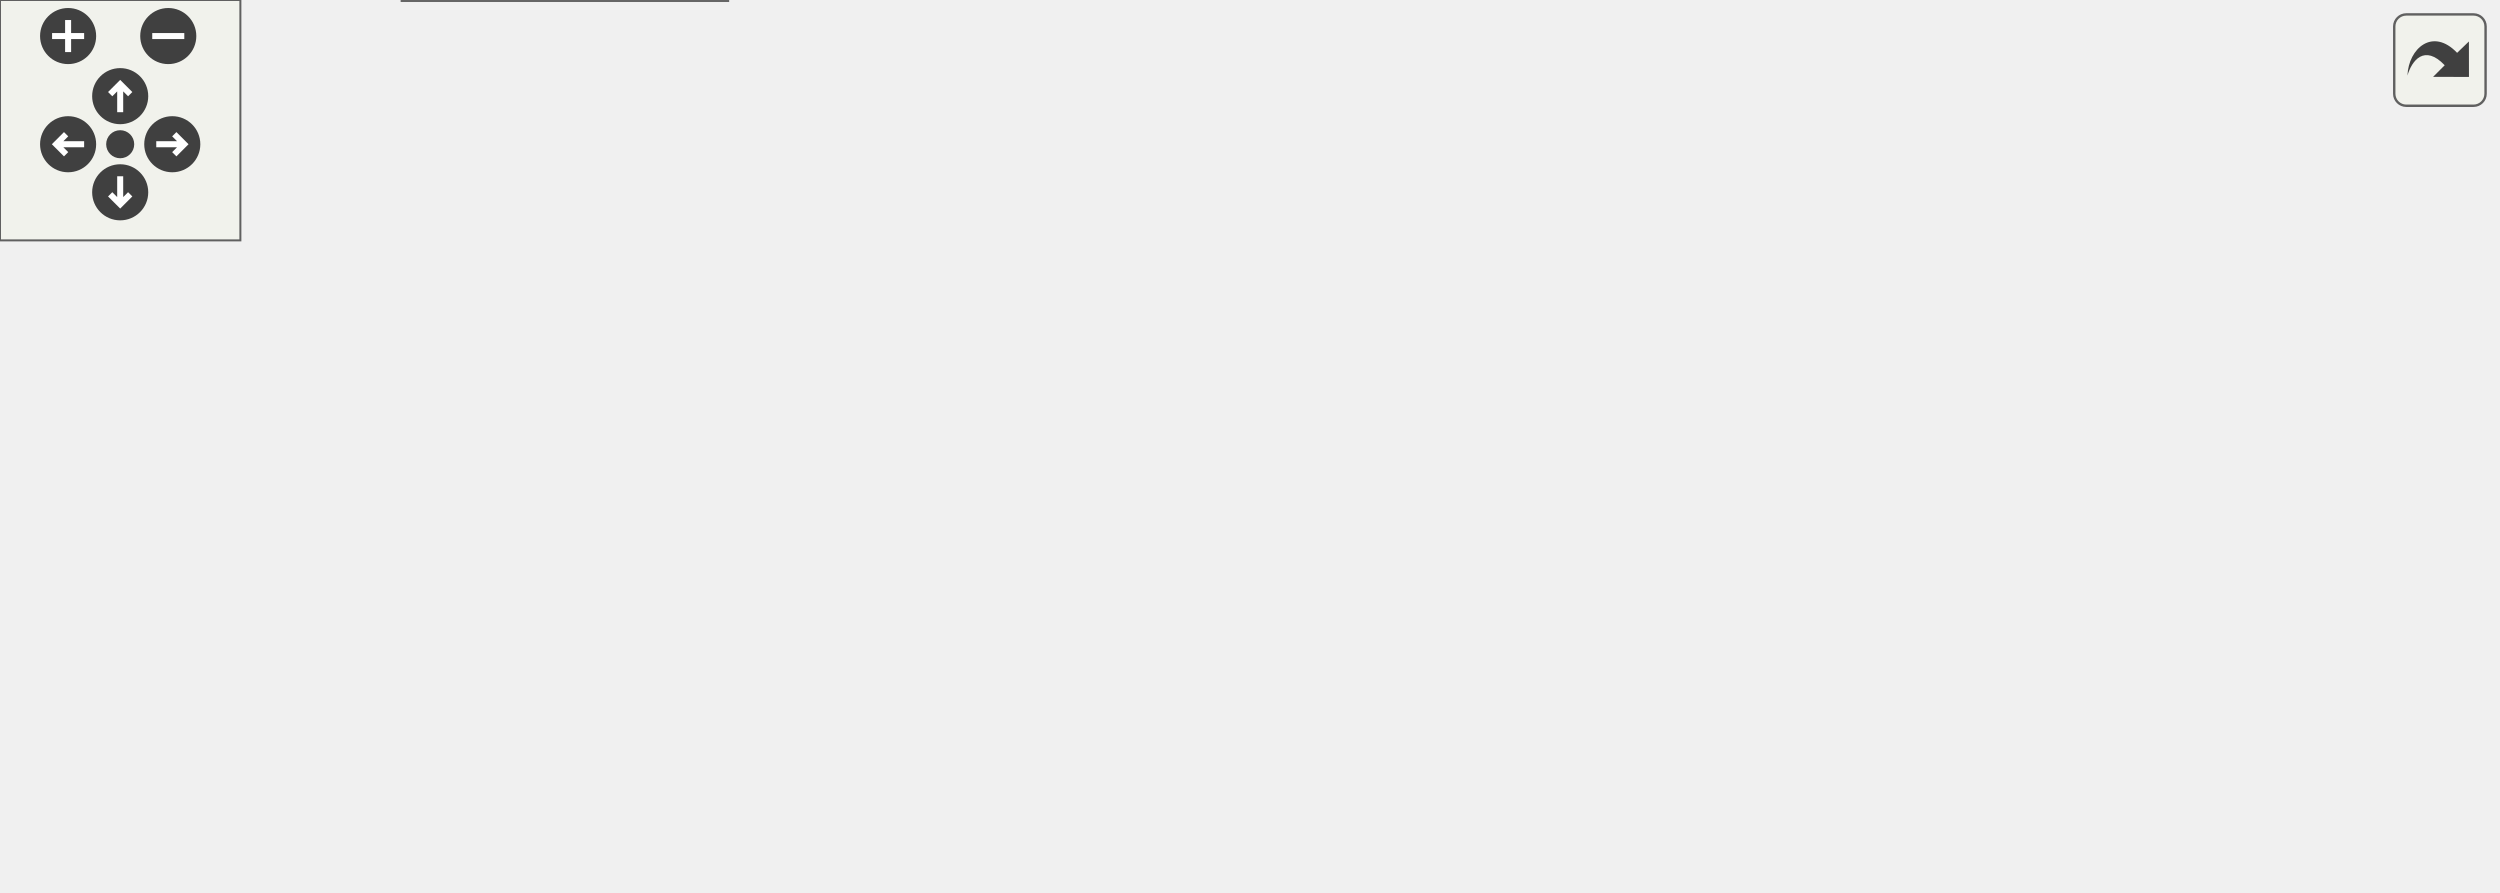
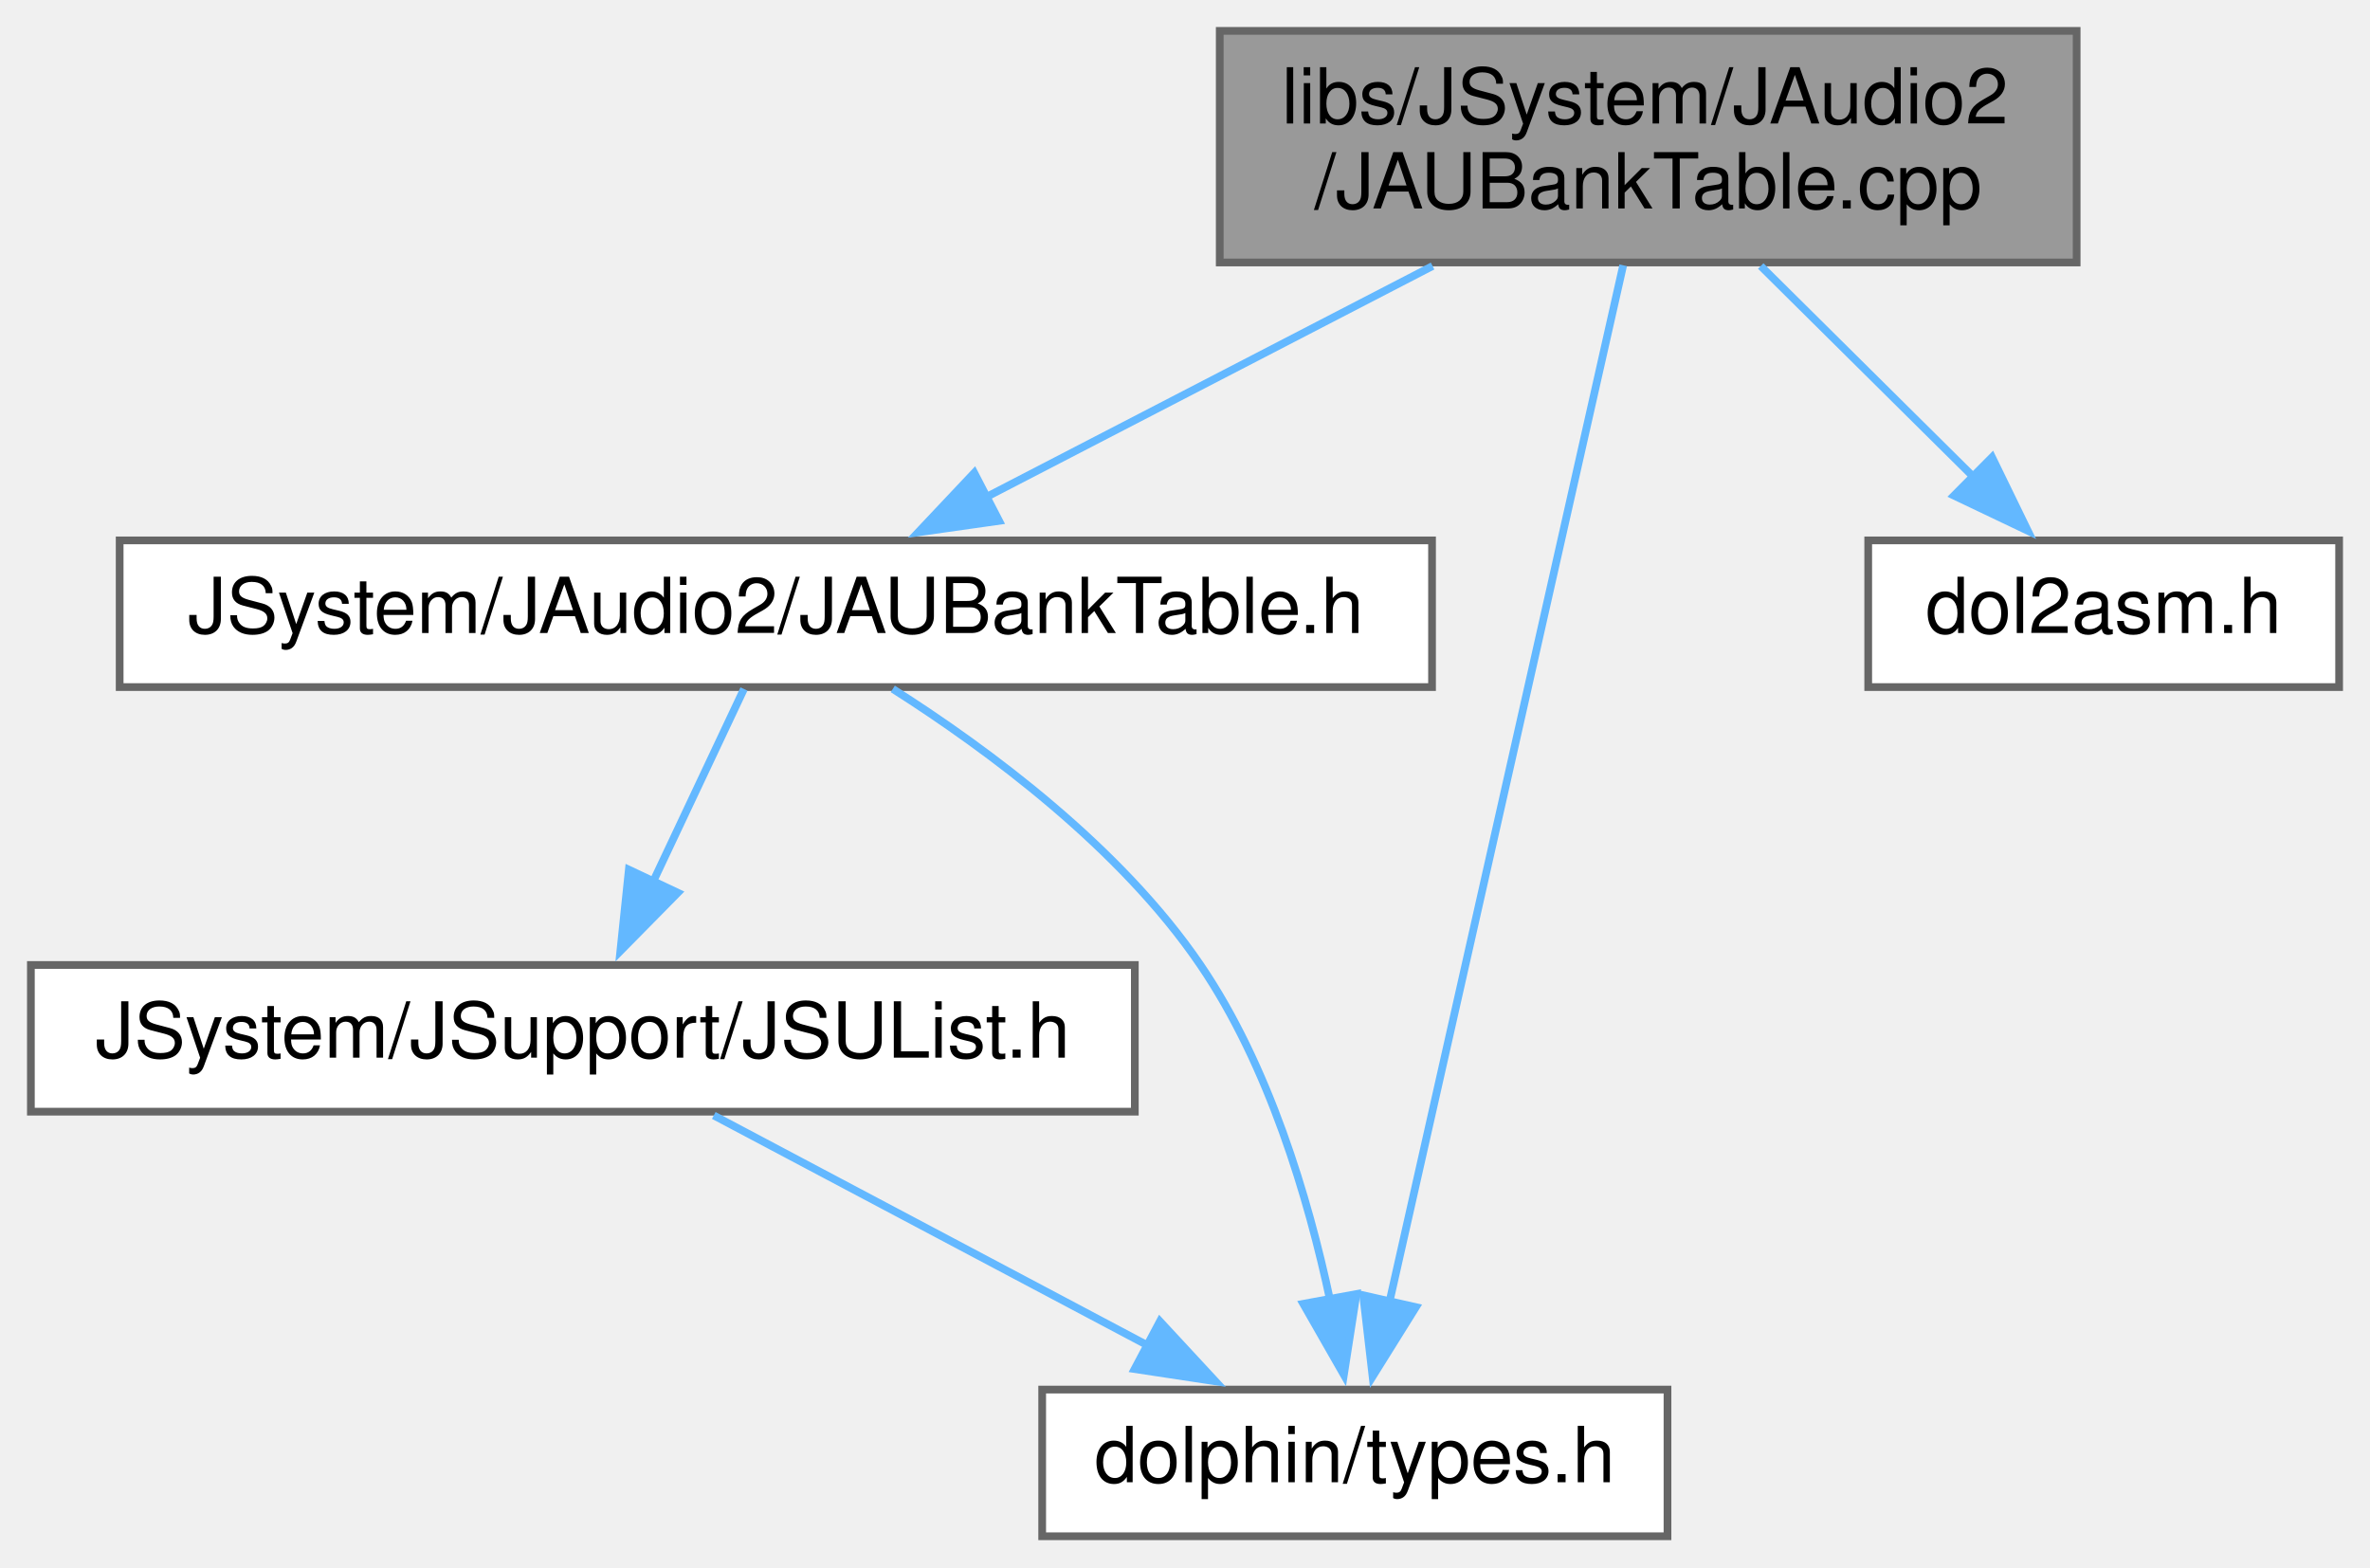
- <svg xmlns="http://www.w3.org/2000/svg" xmlns:xlink="http://www.w3.org/1999/xlink" id="main" version="1.1" xml:space="preserve">
-   <style type="text/css">
- .edge:hover path { stroke: red; }
- .edge:hover polygon { stroke: red; fill: red; }
- </style>
-   <defs>
-     <circle id="rim" cx="0" cy="0" r="7" />
-     <circle id="rim2" cx="0" cy="0" r="3.5" />
-     <g id="zoomPlus">
-       <use xlink:href="#rim" fill="#404040">
-         <set attributeName="fill" to="#808080" begin="zoomplus.mouseover" end="zoomplus.mouseout" />
-       </use>
-       <path d="M-4,0h8M0,-4v8" fill="none" stroke="white" stroke-width="1.5" pointer-events="none" />
-     </g>
-     <g id="zoomMin">
-       <use xlink:href="#rim" fill="#404040">
-         <set attributeName="fill" to="#808080" begin="zoomminus.mouseover" end="zoomminus.mouseout" />
-       </use>
-       <path d="M-4,0h8" fill="none" stroke="white" stroke-width="1.5" pointer-events="none" />
-     </g>
-     <g id="dirArrow">
-       <path fill="none" stroke="white" stroke-width="1.5" d="M0,-3.0v7 M-2.5,-0.5L0,-3.0L2.5,-0.5" />
-     </g>
-     <g id="resetDef">
-       <use xlink:href="#rim2" fill="#404040">
-         <set attributeName="fill" to="#808080" begin="reset.mouseover" end="reset.mouseout" />
-       </use>
-     </g>
-   </defs>
-   <svg id="graph" class="graph">
-     <g id="viewport">
-       <g id="node1" class="node">
-         <g id="a_node1">
-           <a xlink:title=" ">
-             <polygon fill="#999999" stroke="#666666" points="312.5,-162 201.5,-162 201.5,-132 312.5,-132 312.5,-162" />
-             <text text-anchor="start" x="209.5" y="-150" font-family="Helvetica,sans-Serif" font-size="10.00">libs/JSystem/JAudio2</text>
-             <text text-anchor="middle" x="257" y="-139" font-family="Helvetica,sans-Serif" font-size="10.00">/JAUBankTable.cpp</text>
-           </a>
-         </g>
-       </g>
-       <g id="node2" class="node">
-         <g id="a_node2">
-           <a xlink:href="JAUBankTable_8h.html" target="_top" xlink:title=" ">
-             <polygon fill="white" stroke="#666666" points="170,-85 0,-85 0,-66 170,-66 170,-85" />
-             <text text-anchor="middle" x="85" y="-73" font-family="Helvetica,sans-Serif" font-size="10.00">JSystem/JAudio2/JAUBankTable.h</text>
-           </a>
-         </g>
-       </g>
-       <g id="edge1" class="edge">
-         <path fill="none" stroke="#63b8ff" d="M221.36,-131.6C190.82,-119.26 147.2,-101.63 117.58,-89.67" />
-         <polygon fill="#63b8ff" stroke="#63b8ff" points="118.96,-86.45 108.38,-85.95 116.34,-92.94 118.96,-86.45" />
-       </g>
-       <g id="node3" class="node">
-         <g id="a_node3">
-           <a xlink:href="types_8h.html" target="_top" xlink:title=" ">
-             <polygon fill="white" stroke="#666666" points="181.5,-19 100.5,-19 100.5,0 181.5,0 181.5,-19" />
-             <text text-anchor="middle" x="141" y="-7" font-family="Helvetica,sans-Serif" font-size="10.00">dolphin/types.h</text>
-           </a>
-         </g>
-       </g>
-       <g id="edge4" class="edge">
-         <path fill="none" stroke="#63b8ff" d="M244.81,-131.76C223.37,-106.71 179.01,-54.9 155.83,-27.82" />
-         <polygon fill="#63b8ff" stroke="#63b8ff" points="158.74,-25.84 149.57,-20.52 153.42,-30.39 158.74,-25.84" />
-       </g>
-       <g id="node4" class="node">
-         <g id="a_node4">
-           <a xlink:href="dol2asm_8h.html" target="_top" xlink:title=" ">
-             <polygon fill="white" stroke="#666666" points="287.5,-85 226.5,-85 226.5,-66 287.5,-66 287.5,-85" />
-             <text text-anchor="middle" x="257" y="-73" font-family="Helvetica,sans-Serif" font-size="10.00">dol2asm.h</text>
-           </a>
-         </g>
-       </g>
-       <g id="edge3" class="edge">
-         <path fill="none" stroke="#63b8ff" d="M257,-131.6C257,-121.43 257,-107.67 257,-96.45" />
-         <polygon fill="#63b8ff" stroke="#63b8ff" points="260.5,-96.69 257,-86.69 253.5,-96.69 260.5,-96.69" />
-       </g>
-       <g id="node5" class="node">
-         <g id="a_node5">
-           <a xlink:title=" ">
-             <polygon fill="#e0e0e0" stroke="#999999" points="470.5,-90.5 305.5,-90.5 305.5,-60.5 470.5,-60.5 470.5,-90.5" />
-             <text text-anchor="start" x="313.5" y="-78.5" font-family="Helvetica,sans-Serif" font-size="10.00">asm/JSystem/JAudio2</text>
-             <text text-anchor="middle" x="388" y="-67.5" font-family="Helvetica,sans-Serif" font-size="10.00">/JAUBankTable/func_802A4A80.s</text>
-           </a>
-         </g>
-       </g>
-       <g id="edge5" class="edge">
-         <path fill="none" stroke="#63b8ff" d="M284.14,-131.6C303.46,-121.35 329.66,-107.45 350.91,-96.18" />
-         <polygon fill="#63b8ff" stroke="#63b8ff" points="352.36,-99.37 359.55,-91.59 349.08,-93.19 352.36,-99.37" />
-       </g>
-       <g id="node6" class="node">
-         <g id="a_node6">
-           <a xlink:title=" ">
-             <polygon fill="#e0e0e0" stroke="#999999" points="623,-96 489,-96 489,-55 623,-55 623,-96" />
-             <text text-anchor="start" x="497" y="-84" font-family="Helvetica,sans-Serif" font-size="10.00">asm/JSystem/JAudio2</text>
-             <text text-anchor="start" x="497" y="-73" font-family="Helvetica,sans-Serif" font-size="10.00">/JAUBankTable/getBank</text>
-             <text text-anchor="middle" x="556" y="-62" font-family="Helvetica,sans-Serif" font-size="10.00">__12JAUBankTableCFUl.s</text>
-           </a>
-         </g>
-       </g>
-       <g id="edge6" class="edge">
-         <path fill="none" stroke="#63b8ff" d="M312.55,-134.04C355.18,-124.75 415.76,-111.31 477.72,-96.52" />
-         <polygon fill="#63b8ff" stroke="#63b8ff" points="478.51,-99.92 487.42,-94.19 476.88,-93.12 478.51,-99.92" />
-       </g>
-       <g id="edge2" class="edge">
-         <path fill="none" stroke="#63b8ff" d="M92.79,-65.6C101.31,-55.86 115.19,-40 125.87,-27.79" />
-         <polygon fill="#63b8ff" stroke="#63b8ff" points="128.33,-30.29 132.28,-20.46 123.06,-25.68 128.33,-30.29" />
+ <svg xmlns="http://www.w3.org/2000/svg" xmlns:xlink="http://www.w3.org/1999/xlink" width="307pt" height="203pt" viewBox="0.00 0.00 307.00 203.00">
+   <g id="graph0" class="graph" transform="scale(1 1) rotate(0) translate(4 199)">
+     <g id="node1" class="node">
+       <g id="a_node1">
+         <a xlink:title=" ">
+           <polygon fill="#999999" stroke="#666666" points="265,-195 154,-195 154,-165 265,-165 265,-195" />
+           <text text-anchor="start" x="162" y="-183" font-family="Helvetica,sans-Serif" font-size="10.00">libs/JSystem/JAudio2</text>
+           <text text-anchor="middle" x="209.5" y="-172" font-family="Helvetica,sans-Serif" font-size="10.00">/JAUBankTable.cpp</text>
+         </a>
      </g>
    </g>
-   </svg>
-   <g id="navigator" transform="translate(0 0)" fill="#404254">
-     <rect fill="#f2f5e9" fill-opacity="0.5" stroke="#606060" stroke-width=".5" x="0" y="0" width="60" height="60" />
-     <use id="zoomplus" xlink:href="#zoomPlus" x="17" y="9" />
-     <use id="zoomminus" xlink:href="#zoomMin" x="42" y="9" />
-     <use id="reset" xlink:href="#resetDef" x="30" y="36" />
-     <g id="arrowUp" xlink:href="#dirArrow" transform="translate(30 24)">
-       <use xlink:href="#rim" fill="#404040">
-         <set attributeName="fill" to="#808080" begin="arrowUp.mouseover" end="arrowUp.mouseout" />
-       </use>
-       <path fill="none" stroke="white" stroke-width="1.5" d="M0,-3.0v7 M-2.5,-0.5L0,-3.0L2.5,-0.5" />
+     <g id="node2" class="node">
+       <g id="a_node2">
+         <a xlink:href="JAUBankTable_8h.html" target="_top" xlink:title=" ">
+           <polygon fill="white" stroke="#666666" points="181.5,-129 11.5,-129 11.5,-110 181.5,-110 181.5,-129" />
+           <text text-anchor="middle" x="96.5" y="-117" font-family="Helvetica,sans-Serif" font-size="10.00">JSystem/JAudio2/JAUBankTable.h</text>
+         </a>
+       </g>
    </g>
-     <g id="arrowRight" xlink:href="#dirArrow" transform="rotate(90) translate(36 -43)">
-       <use xlink:href="#rim" fill="#404040">
-         <set attributeName="fill" to="#808080" begin="arrowRight.mouseover" end="arrowRight.mouseout" />
-       </use>
-       <path fill="none" stroke="white" stroke-width="1.5" d="M0,-3.0v7 M-2.5,-0.5L0,-3.0L2.5,-0.5" />
+     <g id="edge1" class="edge">
+       <path fill="none" stroke="#63b8ff" d="M181.57,-164.54C163.92,-155.4 141.23,-143.66 123.73,-134.6" />
+       <polygon fill="#63b8ff" stroke="#63b8ff" points="125.42,-131.53 114.93,-130.04 122.2,-137.75 125.42,-131.53" />
    </g>
-     <g id="arrowDown" xlink:href="#dirArrow" transform="rotate(180) translate(-30 -48)">
-       <use xlink:href="#rim" fill="#404040">
-         <set attributeName="fill" to="#808080" begin="arrowDown.mouseover" end="arrowDown.mouseout" />
-       </use>
-       <path fill="none" stroke="white" stroke-width="1.5" d="M0,-3.0v7 M-2.5,-0.5L0,-3.0L2.5,-0.5" />
+     <g id="node4" class="node">
+       <g id="a_node4">
+         <a xlink:href="types_8h.html" target="_top" xlink:title=" ">
+           <polygon fill="white" stroke="#666666" points="212,-19 131,-19 131,0 212,0 212,-19" />
+           <text text-anchor="middle" x="171.5" y="-7" font-family="Helvetica,sans-Serif" font-size="10.00">dolphin/types.h</text>
+         </a>
+       </g>
    </g>
-     <g id="arrowLeft" xlink:href="#dirArrow" transform="rotate(270) translate(-36 17)">
-       <use xlink:href="#rim" fill="#404040">
-         <set attributeName="fill" to="#808080" begin="arrowLeft.mouseover" end="arrowLeft.mouseout" />
-       </use>
-       <path fill="none" stroke="white" stroke-width="1.5" d="M0,-3.0v7 M-2.5,-0.5L0,-3.0L2.5,-0.5" />
+     <g id="edge6" class="edge">
+       <path fill="none" stroke="#63b8ff" d="M206.26,-164.63C199.45,-134.44 183.65,-64.36 175.92,-30.08" />
+       <polygon fill="#63b8ff" stroke="#63b8ff" points="179.41,-29.68 173.8,-20.69 172.58,-31.22 179.41,-29.68" />
+     </g>
+     <g id="node5" class="node">
+       <g id="a_node5">
+         <a xlink:href="dol2asm_8h.html" target="_top" xlink:title=" ">
+           <polygon fill="white" stroke="#666666" points="299,-129 238,-129 238,-110 299,-110 299,-129" />
+           <text text-anchor="middle" x="268.5" y="-117" font-family="Helvetica,sans-Serif" font-size="10.00">dol2asm.h</text>
+         </a>
+       </g>
+     </g>
+     <g id="edge5" class="edge">
+       <path fill="none" stroke="#63b8ff" d="M224.08,-164.54C232.48,-156.22 243.06,-145.72 251.79,-137.07" />
+       <polygon fill="#63b8ff" stroke="#63b8ff" points="254.04,-139.77 258.68,-130.24 249.11,-134.8 254.04,-139.77" />
+     </g>
+     <g id="node3" class="node">
+       <g id="a_node3">
+         <a xlink:href="JSUList_8h.html" target="_top" xlink:title=" ">
+           <polygon fill="white" stroke="#666666" points="143,-74 0,-74 0,-55 143,-55 143,-74" />
+           <text text-anchor="middle" x="71.5" y="-62" font-family="Helvetica,sans-Serif" font-size="10.00">JSystem/JSupport/JSUList.h</text>
+         </a>
+       </g>
+     </g>
+     <g id="edge2" class="edge">
+       <path fill="none" stroke="#63b8ff" d="M92.37,-109.75C89.17,-102.96 84.61,-93.3 80.57,-84.73" />
+       <polygon fill="#63b8ff" stroke="#63b8ff" points="83.8,-83.36 76.36,-75.81 77.46,-86.35 83.8,-83.36" />
+     </g>
+     <g id="edge4" class="edge">
+       <path fill="none" stroke="#63b8ff" d="M111.65,-109.76C124.03,-101.89 141.13,-89.23 151.5,-74 160.37,-60.97 165.47,-43.8 168.29,-30.59" />
+       <polygon fill="#63b8ff" stroke="#63b8ff" points="171.71,-31.38 170.08,-20.91 164.82,-30.11 171.71,-31.38" />
+     </g>
+     <g id="edge3" class="edge">
+       <path fill="none" stroke="#63b8ff" d="M88.46,-54.51C103.86,-46.35 126.81,-34.19 144.69,-24.71" />
+       <polygon fill="#63b8ff" stroke="#63b8ff" points="146.25,-27.84 153.45,-20.07 142.97,-21.66 146.25,-27.84" />
    </g>
  </g>
-   <svg viewBox="0 0 15 15" width="100%" height="30px" preserveAspectRatio="xMaxYMin meet">
-     <g id="arrow_out" transform="scale(0.3 0.3)">
-       <a xlink:href="JAUBankTable_8cpp__incl_org.svg" target="_base">
-         <rect id="button" ry="5" rx="5" y="6" x="6" height="38" width="38" fill="#f2f5e9" fill-opacity="0.5" stroke="#606060" stroke-width="1.0" />
-         <path id="arrow" d="M 11.5,31.437 C 11.94,20.098 22.043,11.323 32.159,21.979 L 37.069,17.246 C 37.069,17.246 37.088,32 37.088,32 L 22.16,31.978 C 22.16,31.978 26.998,27.14 26.998,27.14 C 18.529,18.264 13.292,25.23 11.5,31.437 z" style="fill:#404040;" />
-       </a>
-     </g>
-   </svg>
</svg>
